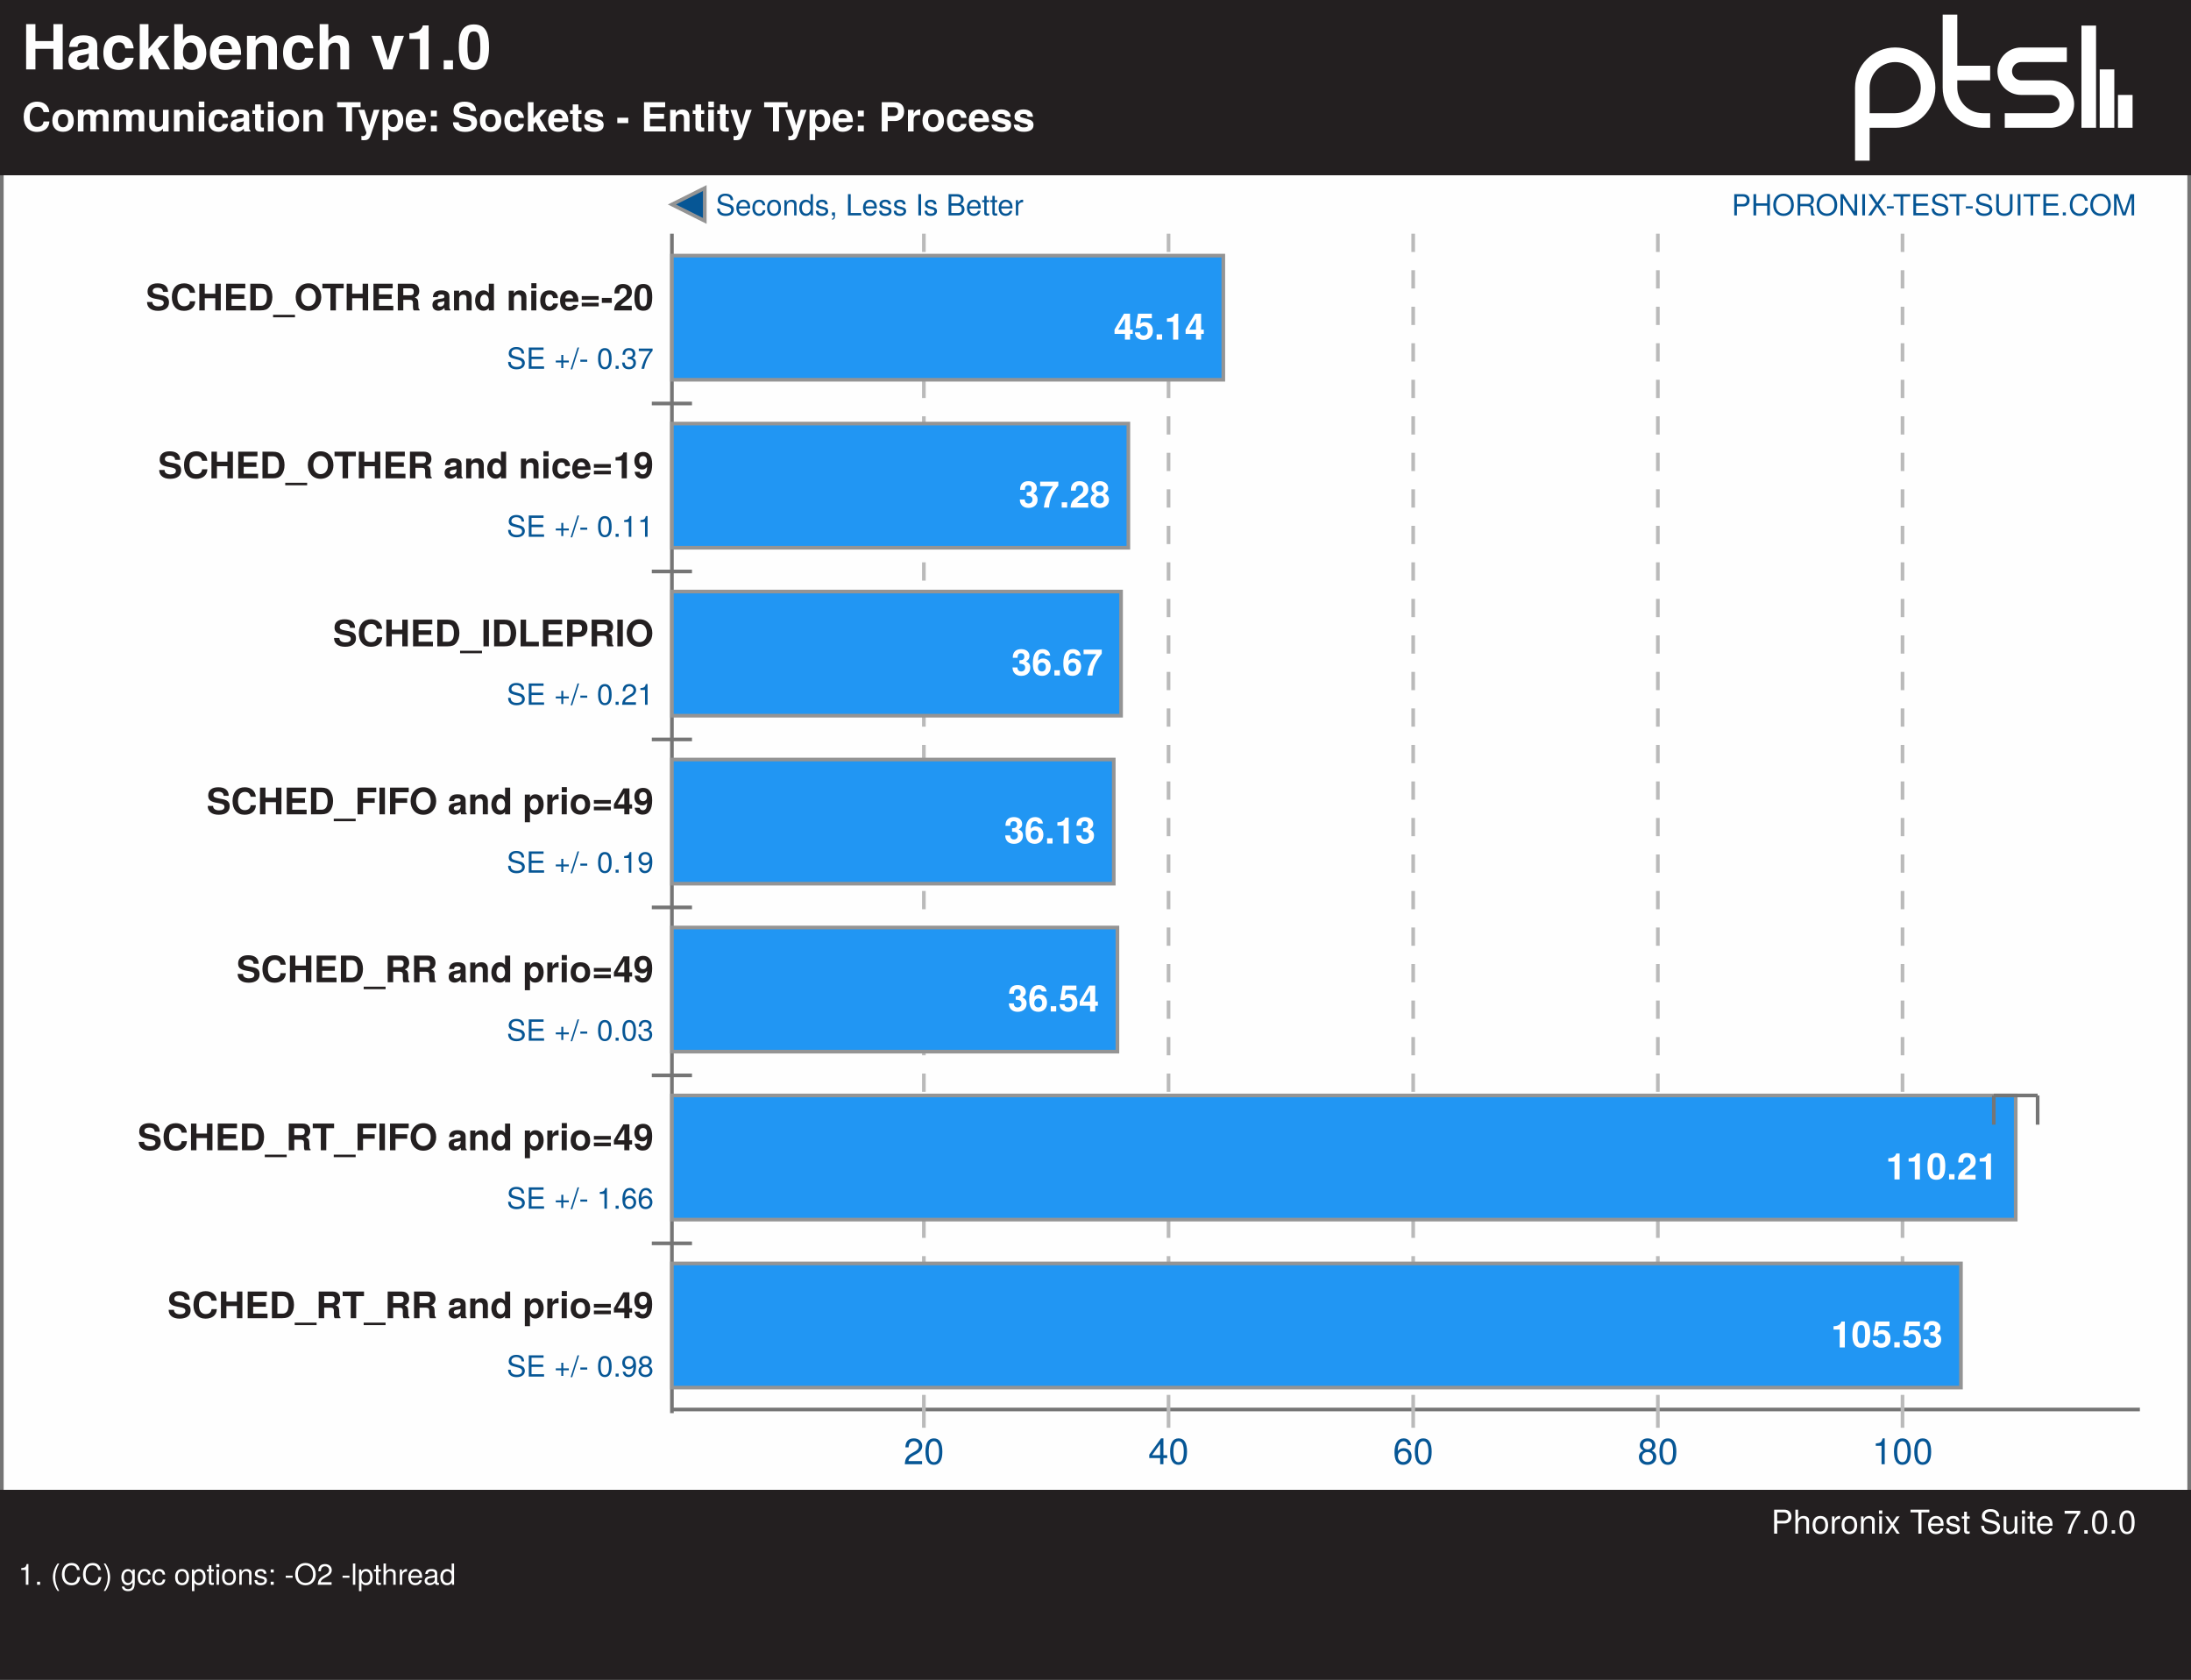
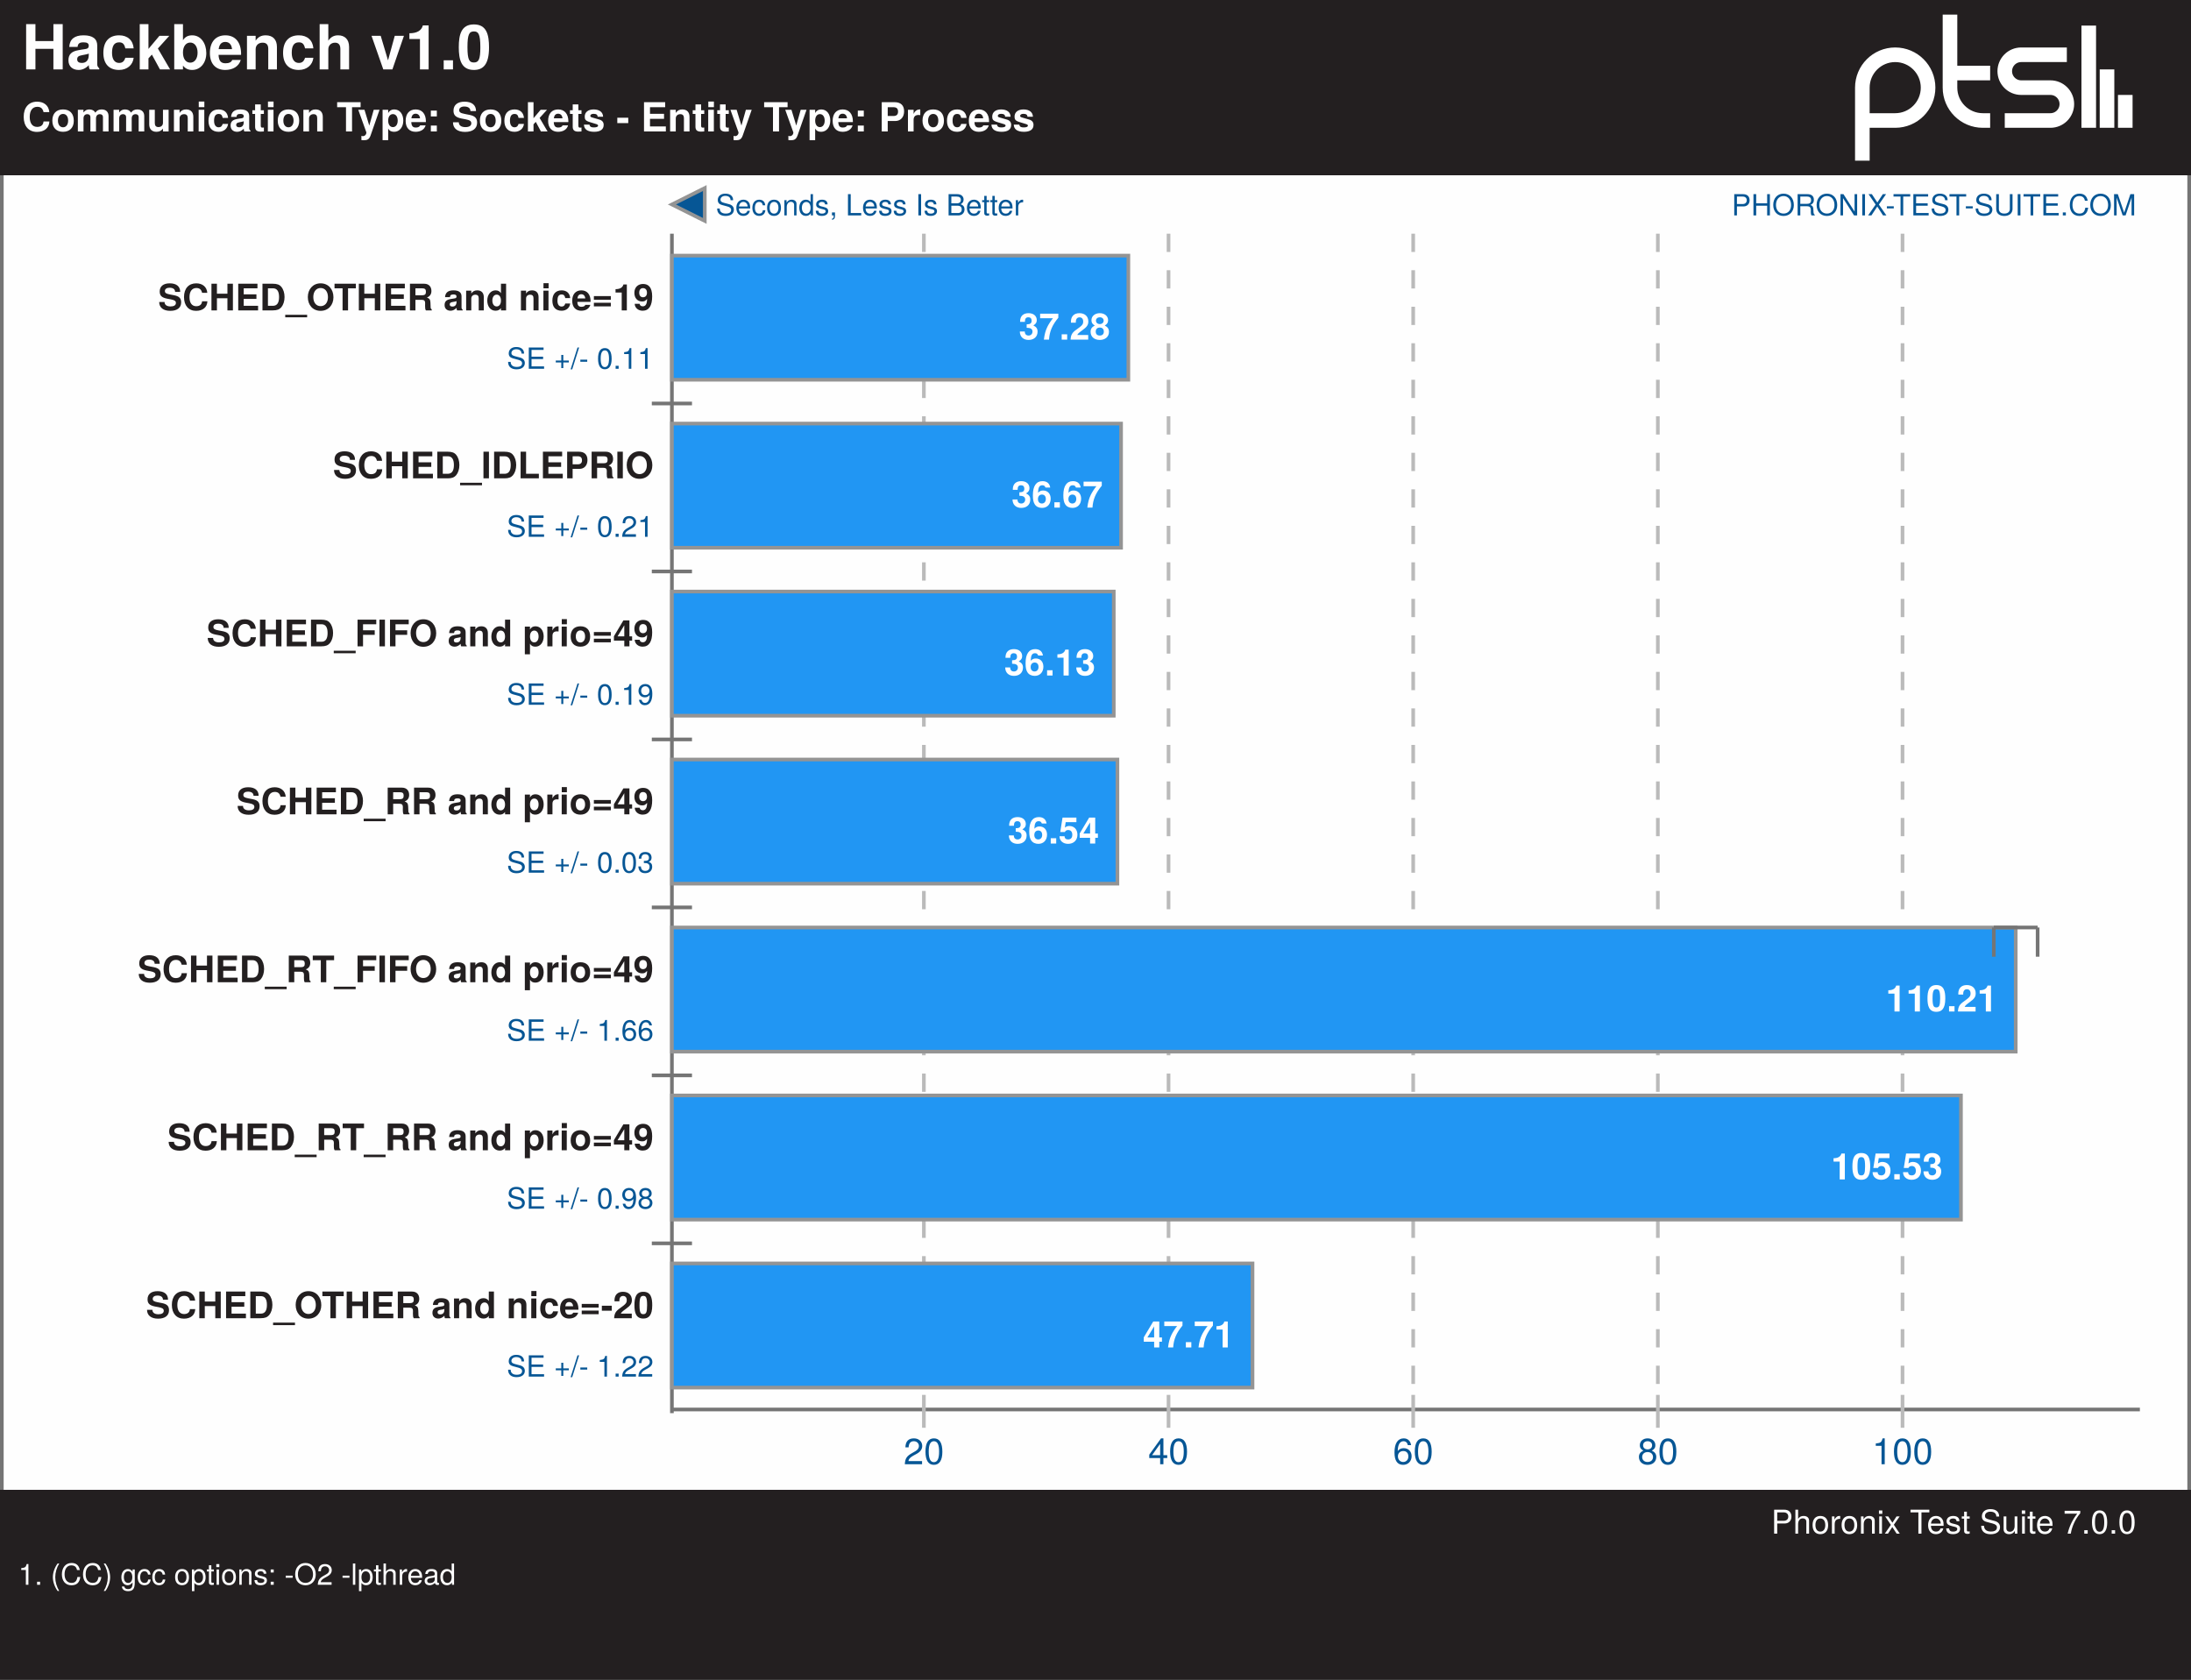
<svg xmlns="http://www.w3.org/2000/svg" xmlns:xlink="http://www.w3.org/1999/xlink" version="1.1" font-family="sans-serif, droid-sans, helvetica, verdana, tahoma" viewbox="0 0 600 460" width="600" height="460" preserveAspectRatio="xMinYMin meet">
  <rect x="0" y="0" width="600" height="460" fill="#FEFEFE" stroke="#757575" stroke-width="2" />
  <g stroke="#757575" stroke-width="1">
    <line x1="184" y1="64" x2="184" y2="387" />
    <line x1="184" y1="386" x2="586" y2="386" />
  </g>
  <a xlink:href="http://www.phoronix-test-suite.com/" xlink:show="new">
    <text x="585" y="59" font-size="8" fill="#065695" text-anchor="end" xlink:show="new">PHORONIX-TEST-SUITE.COM</text>
  </a>
  <polygon points="184,56 193,60.5 193,51.5" fill="#065695" stroke="#949494" stroke-width="1" />
  <text x="196" y="59" font-size="8" fill="#065695" text-anchor="start">Seconds, Less Is Better</text>
  <rect x="0" y="0" width="600" height="48" fill="#231f20" />
  <a xlink:href="http://openbenchmarking.org/test/ljishen/hackbench-1.0.0" xlink:show="new">
    <text x="6" y="19" font-size="17" fill="#FEFEFE" text-anchor="start" xlink:show="new" font-weight="bold">Hackbench v1.0</text>
  </a>
  <text x="6" y="36" font-size="11" font-weight="bold" fill="#FEFEFE" text-anchor="start">Communication Type: Sockets - Entity Type: Process</text>
  <path d="m74 22v9m-5-16v16m-5-28v28m-23-2h12.5c2.485 0 4.5-2.015 4.5-4.5s-2.015-4.5-4.5-4.5h-8c-2.485 0-4.5-2.015-4.5-4.5s2.015-4.5 4.5-4.5h12.5m-21 5h-11m11 13h-2c-4.971 0-9-4.029-9-9v-20m-24 40v-20c0-4.971 4.029-9 9-9 4.971 0 9 4.029 9 9s-4.029 9-9 9h-9" stroke="#ffffff" stroke-width="4" fill="none" transform="translate(508,4)" />
  <line x1="184" y1="110" x2="184" y2="386" stroke="#757575" stroke-width="11" stroke-dasharray="1,45" />
  <g font-size="10" fill="#231f20" font-weight="bold">
-     <text x="179" y="85" text-anchor="end">SCHED_OTHER and nice=-20</text>
-     <text x="179" y="131" text-anchor="end">SCHED_OTHER and nice=19</text>
-     <text x="179" y="177" text-anchor="end">SCHED_IDLEPRIO</text>
-     <text x="179" y="223" text-anchor="end">SCHED_FIFO and prio=49</text>
-     <text x="179" y="269" text-anchor="end">SCHED_RR and prio=49</text>
-     <text x="179" y="315" text-anchor="end">SCHED_RT_FIFO and prio=49</text>
-     <text x="179" y="361" text-anchor="end">SCHED_RT_RR and prio=49</text>
+     <text x="179" y="85" text-anchor="end">SCHED_OTHER and nice=19</text>
+     <text x="179" y="131" text-anchor="end">SCHED_IDLEPRIO</text>
+     <text x="179" y="177" text-anchor="end">SCHED_FIFO and prio=49</text>
+     <text x="179" y="223" text-anchor="end">SCHED_RR and prio=49</text>
+     <text x="179" y="269" text-anchor="end">SCHED_RT_FIFO and prio=49</text>
+     <text x="179" y="315" text-anchor="end">SCHED_RT_RR and prio=49</text>
+     <text x="179" y="361" text-anchor="end">SCHED_OTHER and nice=-20</text>
  </g>
  <g font-size="10" fill="#065695" text-anchor="middle">
    <text x="253" y="401">20</text>
    <text x="320" y="401">40</text>
    <text x="387" y="401">60</text>
    <text x="454" y="401">80</text>
    <text x="521" y="401">100</text>
  </g>
  <g stroke="#BABABA" stroke-width="1">
    <line x1="253" y1="64" x2="253" y2="381" stroke-dasharray="5,5" />
    <line x1="253" y1="382" x2="253" y2="391" />
    <line x1="320" y1="64" x2="320" y2="381" stroke-dasharray="5,5" />
    <line x1="320" y1="382" x2="320" y2="391" />
    <line x1="387" y1="64" x2="387" y2="381" stroke-dasharray="5,5" />
    <line x1="387" y1="382" x2="387" y2="391" />
    <line x1="454" y1="64" x2="454" y2="381" stroke-dasharray="5,5" />
    <line x1="454" y1="382" x2="454" y2="391" />
    <line x1="521" y1="64" x2="521" y2="381" stroke-dasharray="5,5" />
    <line x1="521" y1="382" x2="521" y2="391" />
  </g>
  <g stroke="#949494" stroke-width="1">
-     <rect x="184" y="70" height="34" width="151" fill="#2196f3" xlink:title="SCHED_OTHER and nice=-20: 45.14" />
-     <rect x="184" y="116" height="34" width="125" fill="#2196f3" xlink:title="SCHED_OTHER and nice=19: 37.28" />
-     <rect x="184" y="162" height="34" width="123" fill="#2196f3" xlink:title="SCHED_IDLEPRIO: 36.67" />
-     <rect x="184" y="208" height="34" width="121" fill="#2196f3" xlink:title="SCHED_FIFO and prio=49: 36.13" />
-     <rect x="184" y="254" height="34" width="122" fill="#2196f3" xlink:title="SCHED_RR and prio=49: 36.54" />
-     <rect x="184" y="300" height="34" width="368" fill="#2196f3" xlink:title="SCHED_RT_FIFO and prio=49: 110.21" />
-     <rect x="184" y="346" height="34" width="353" fill="#2196f3" xlink:title="SCHED_RT_RR and prio=49: 105.53" />
+     <rect x="184" y="70" height="34" width="125" fill="#2196f3" xlink:title="SCHED_OTHER and nice=19: 37.28" />
+     <rect x="184" y="116" height="34" width="123" fill="#2196f3" xlink:title="SCHED_IDLEPRIO: 36.67" />
+     <rect x="184" y="162" height="34" width="121" fill="#2196f3" xlink:title="SCHED_FIFO and prio=49: 36.13" />
+     <rect x="184" y="208" height="34" width="122" fill="#2196f3" xlink:title="SCHED_RR and prio=49: 36.54" />
+     <rect x="184" y="254" height="34" width="368" fill="#2196f3" xlink:title="SCHED_RT_FIFO and prio=49: 110.21" />
+     <rect x="184" y="300" height="34" width="353" fill="#2196f3" xlink:title="SCHED_RT_RR and prio=49: 105.53" />
+     <rect x="184" y="346" height="34" width="159" fill="#2196f3" xlink:title="SCHED_OTHER and nice=-20: 47.71" />
  </g>
  <g font-size="8" fill="#065695" text-anchor="end">
-     <text y="101" x="179">SE +/- 0.37</text>
-     <text y="147" x="179">SE +/- 0.11</text>
-     <text y="193" x="179">SE +/- 0.21</text>
-     <text y="239" x="179">SE +/- 0.19</text>
-     <text y="285" x="179">SE +/- 0.03</text>
-     <text y="331" x="179">SE +/- 1.66</text>
-     <text y="377" x="179">SE +/- 0.98</text>
+     <text y="101" x="179">SE +/- 0.11</text>
+     <text y="147" x="179">SE +/- 0.21</text>
+     <text y="193" x="179">SE +/- 0.19</text>
+     <text y="239" x="179">SE +/- 0.03</text>
+     <text y="285" x="179">SE +/- 1.66</text>
+     <text y="331" x="179">SE +/- 0.98</text>
+     <text y="377" x="179">SE +/- 1.22</text>
  </g>
  <g font-size="10" fill="#FFFFFF" font-weight="bold" text-anchor="end">
-     <text x="330" y="93">45.14</text>
-     <text x="304" y="139">37.28</text>
-     <text x="302" y="185">36.67</text>
-     <text x="300" y="231">36.13</text>
-     <text x="301" y="277">36.54</text>
-     <text x="547" y="323">110.21</text>
-     <text x="532" y="369">105.53</text>
+     <text x="304" y="93">37.28</text>
+     <text x="302" y="139">36.67</text>
+     <text x="300" y="185">36.13</text>
+     <text x="301" y="231">36.54</text>
+     <text x="547" y="277">110.21</text>
+     <text x="532" y="323">105.53</text>
+     <text x="338" y="369">47.71</text>
  </g>
  <g stroke="#757575" stroke-width="1">
-     <line x1="546" y1="300" x2="546" y2="308" />
-     <line x1="558" y1="300" x2="558" y2="308" />
-     <line x1="546" y1="300" x2="558" y2="300" />
+     <line x1="546" y1="254" x2="546" y2="262" />
+     <line x1="558" y1="254" x2="558" y2="262" />
+     <line x1="546" y1="254" x2="558" y2="254" />
  </g>
  <rect x="0" y="408" width="600" height="52" fill="#231f20" />
  <a xlink:href="http://www.phoronix-test-suite.com/" xlink:show="new">
    <text x="585" y="420" font-size="9" fill="#FEFEFE" text-anchor="end" xlink:show="new">Phoronix Test Suite 7.0.0</text>
  </a>
  <text x="5" y="434" font-size="8" fill="#FEFEFE" text-anchor="start" xlink:title="-O2 -lpthread" width="595">1. (CC) gcc options: -O2 -lpthread</text>
</svg>
